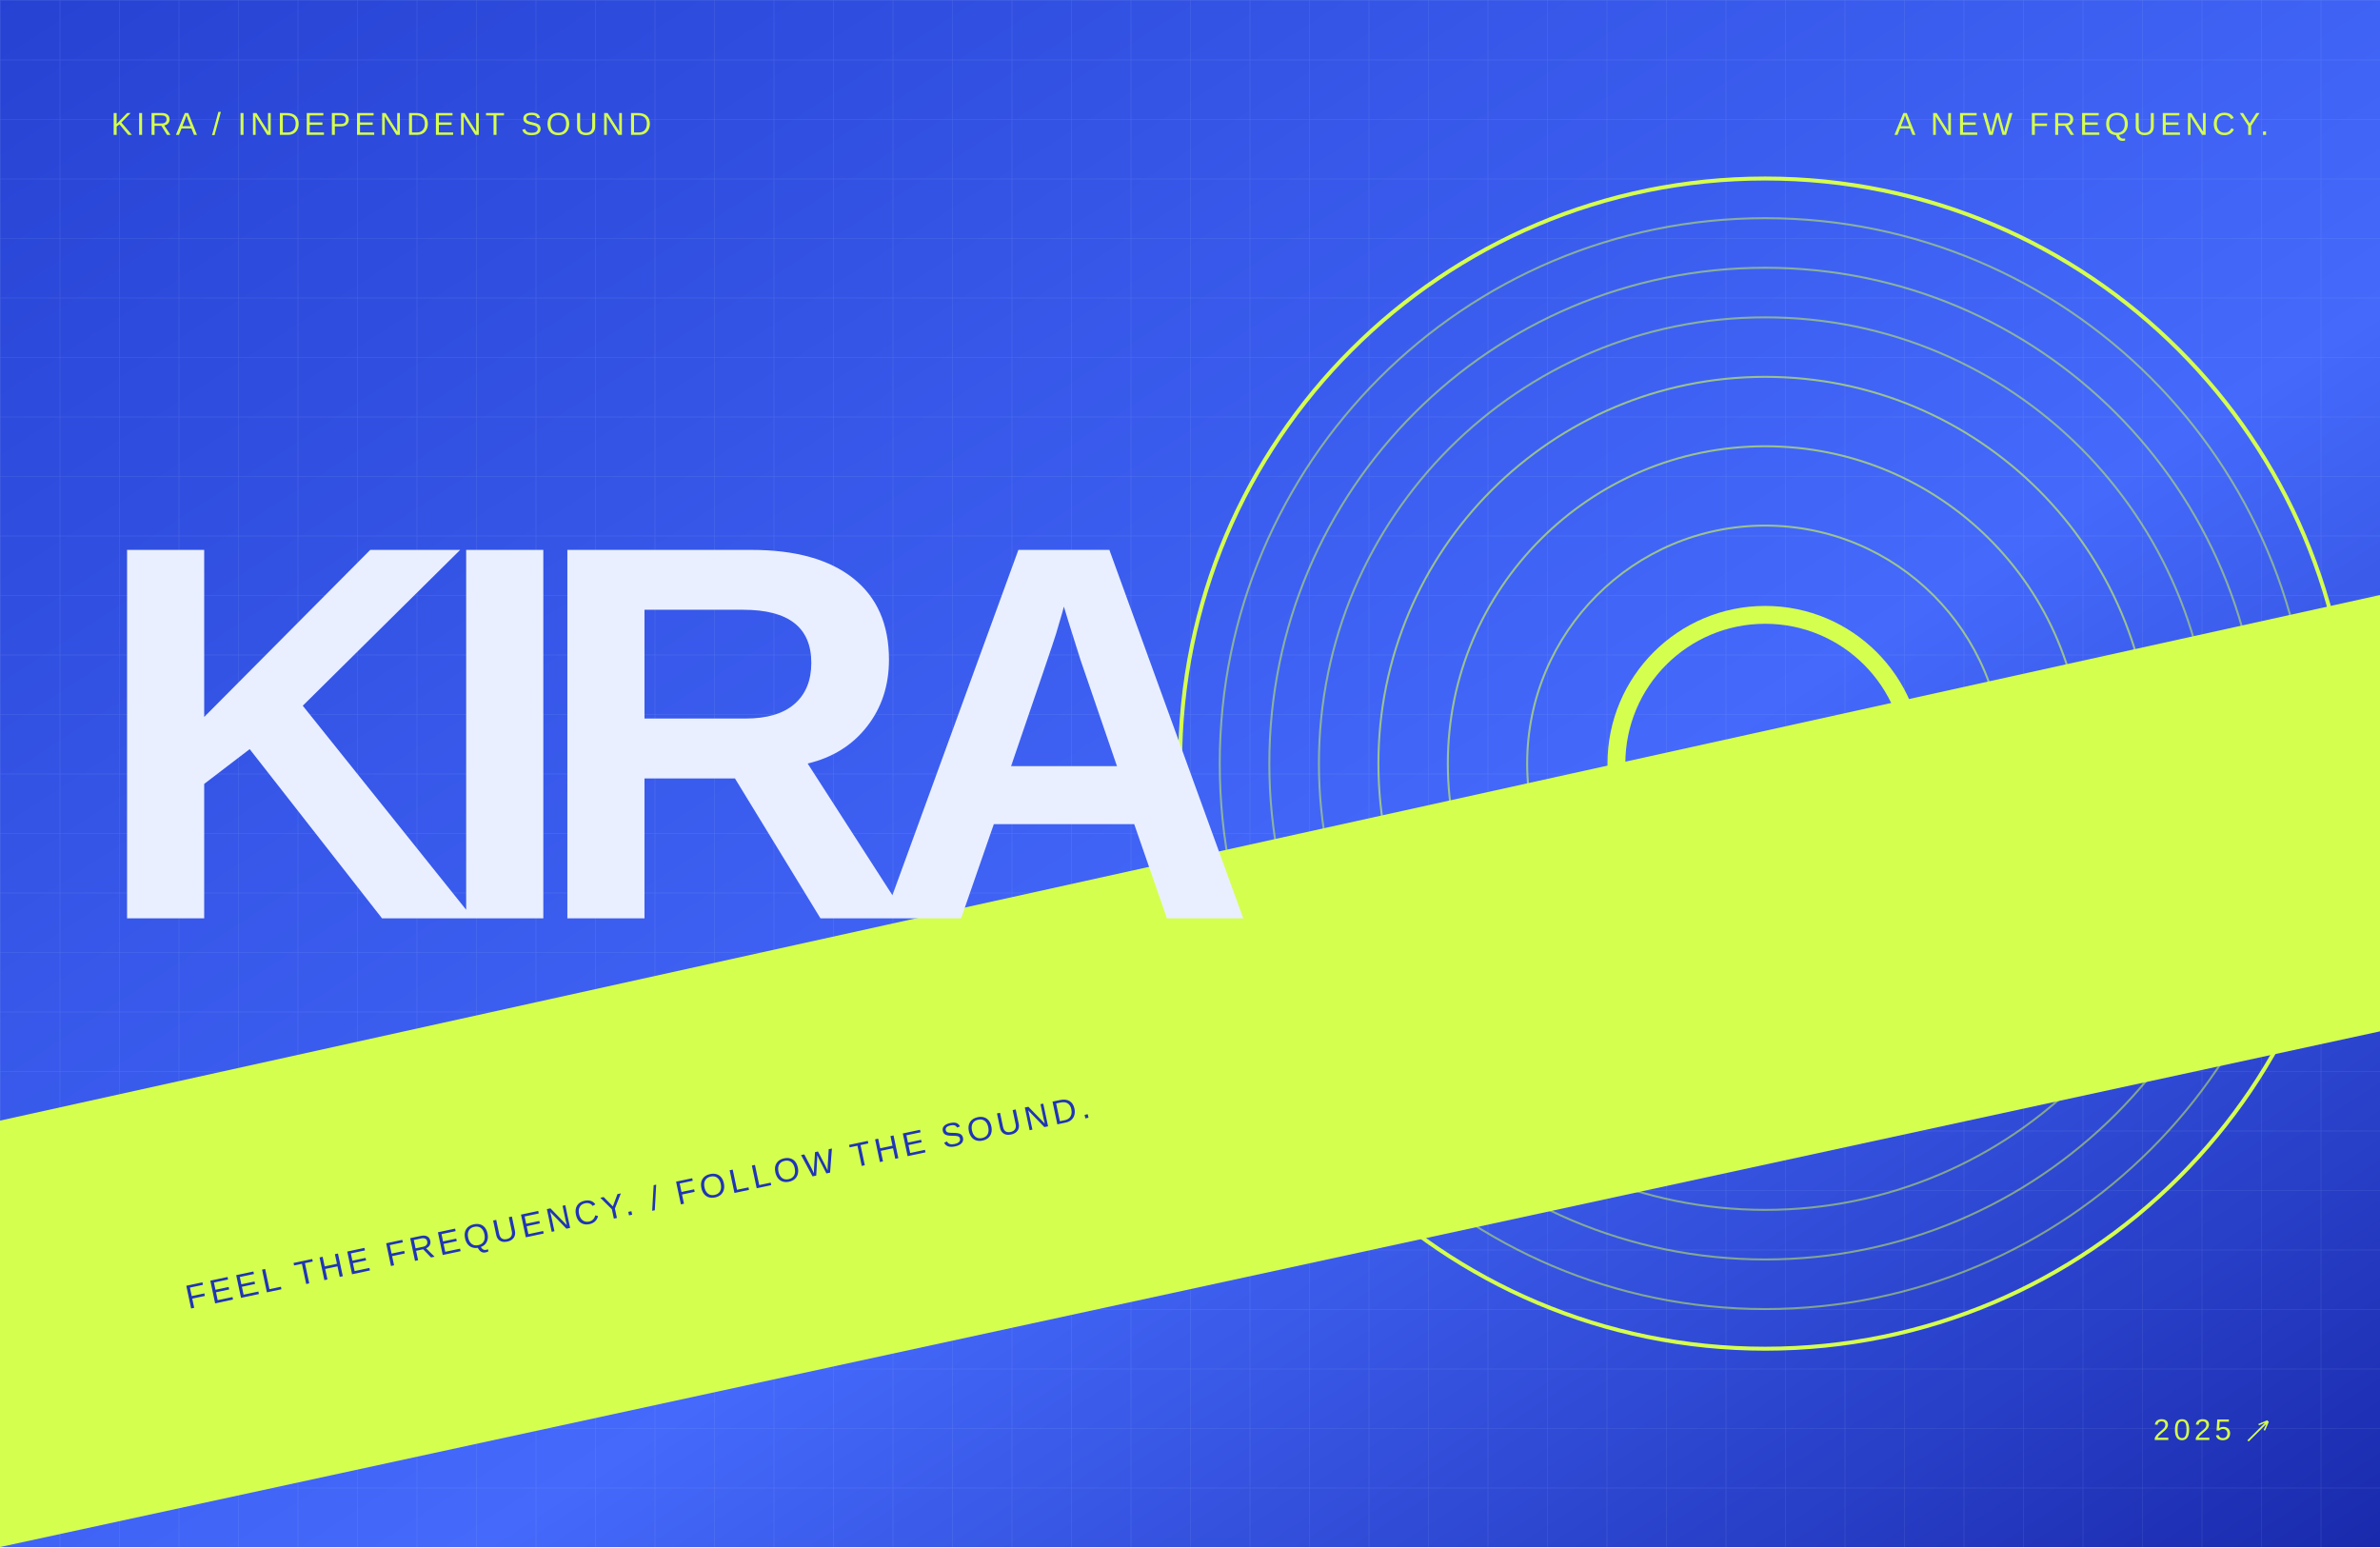
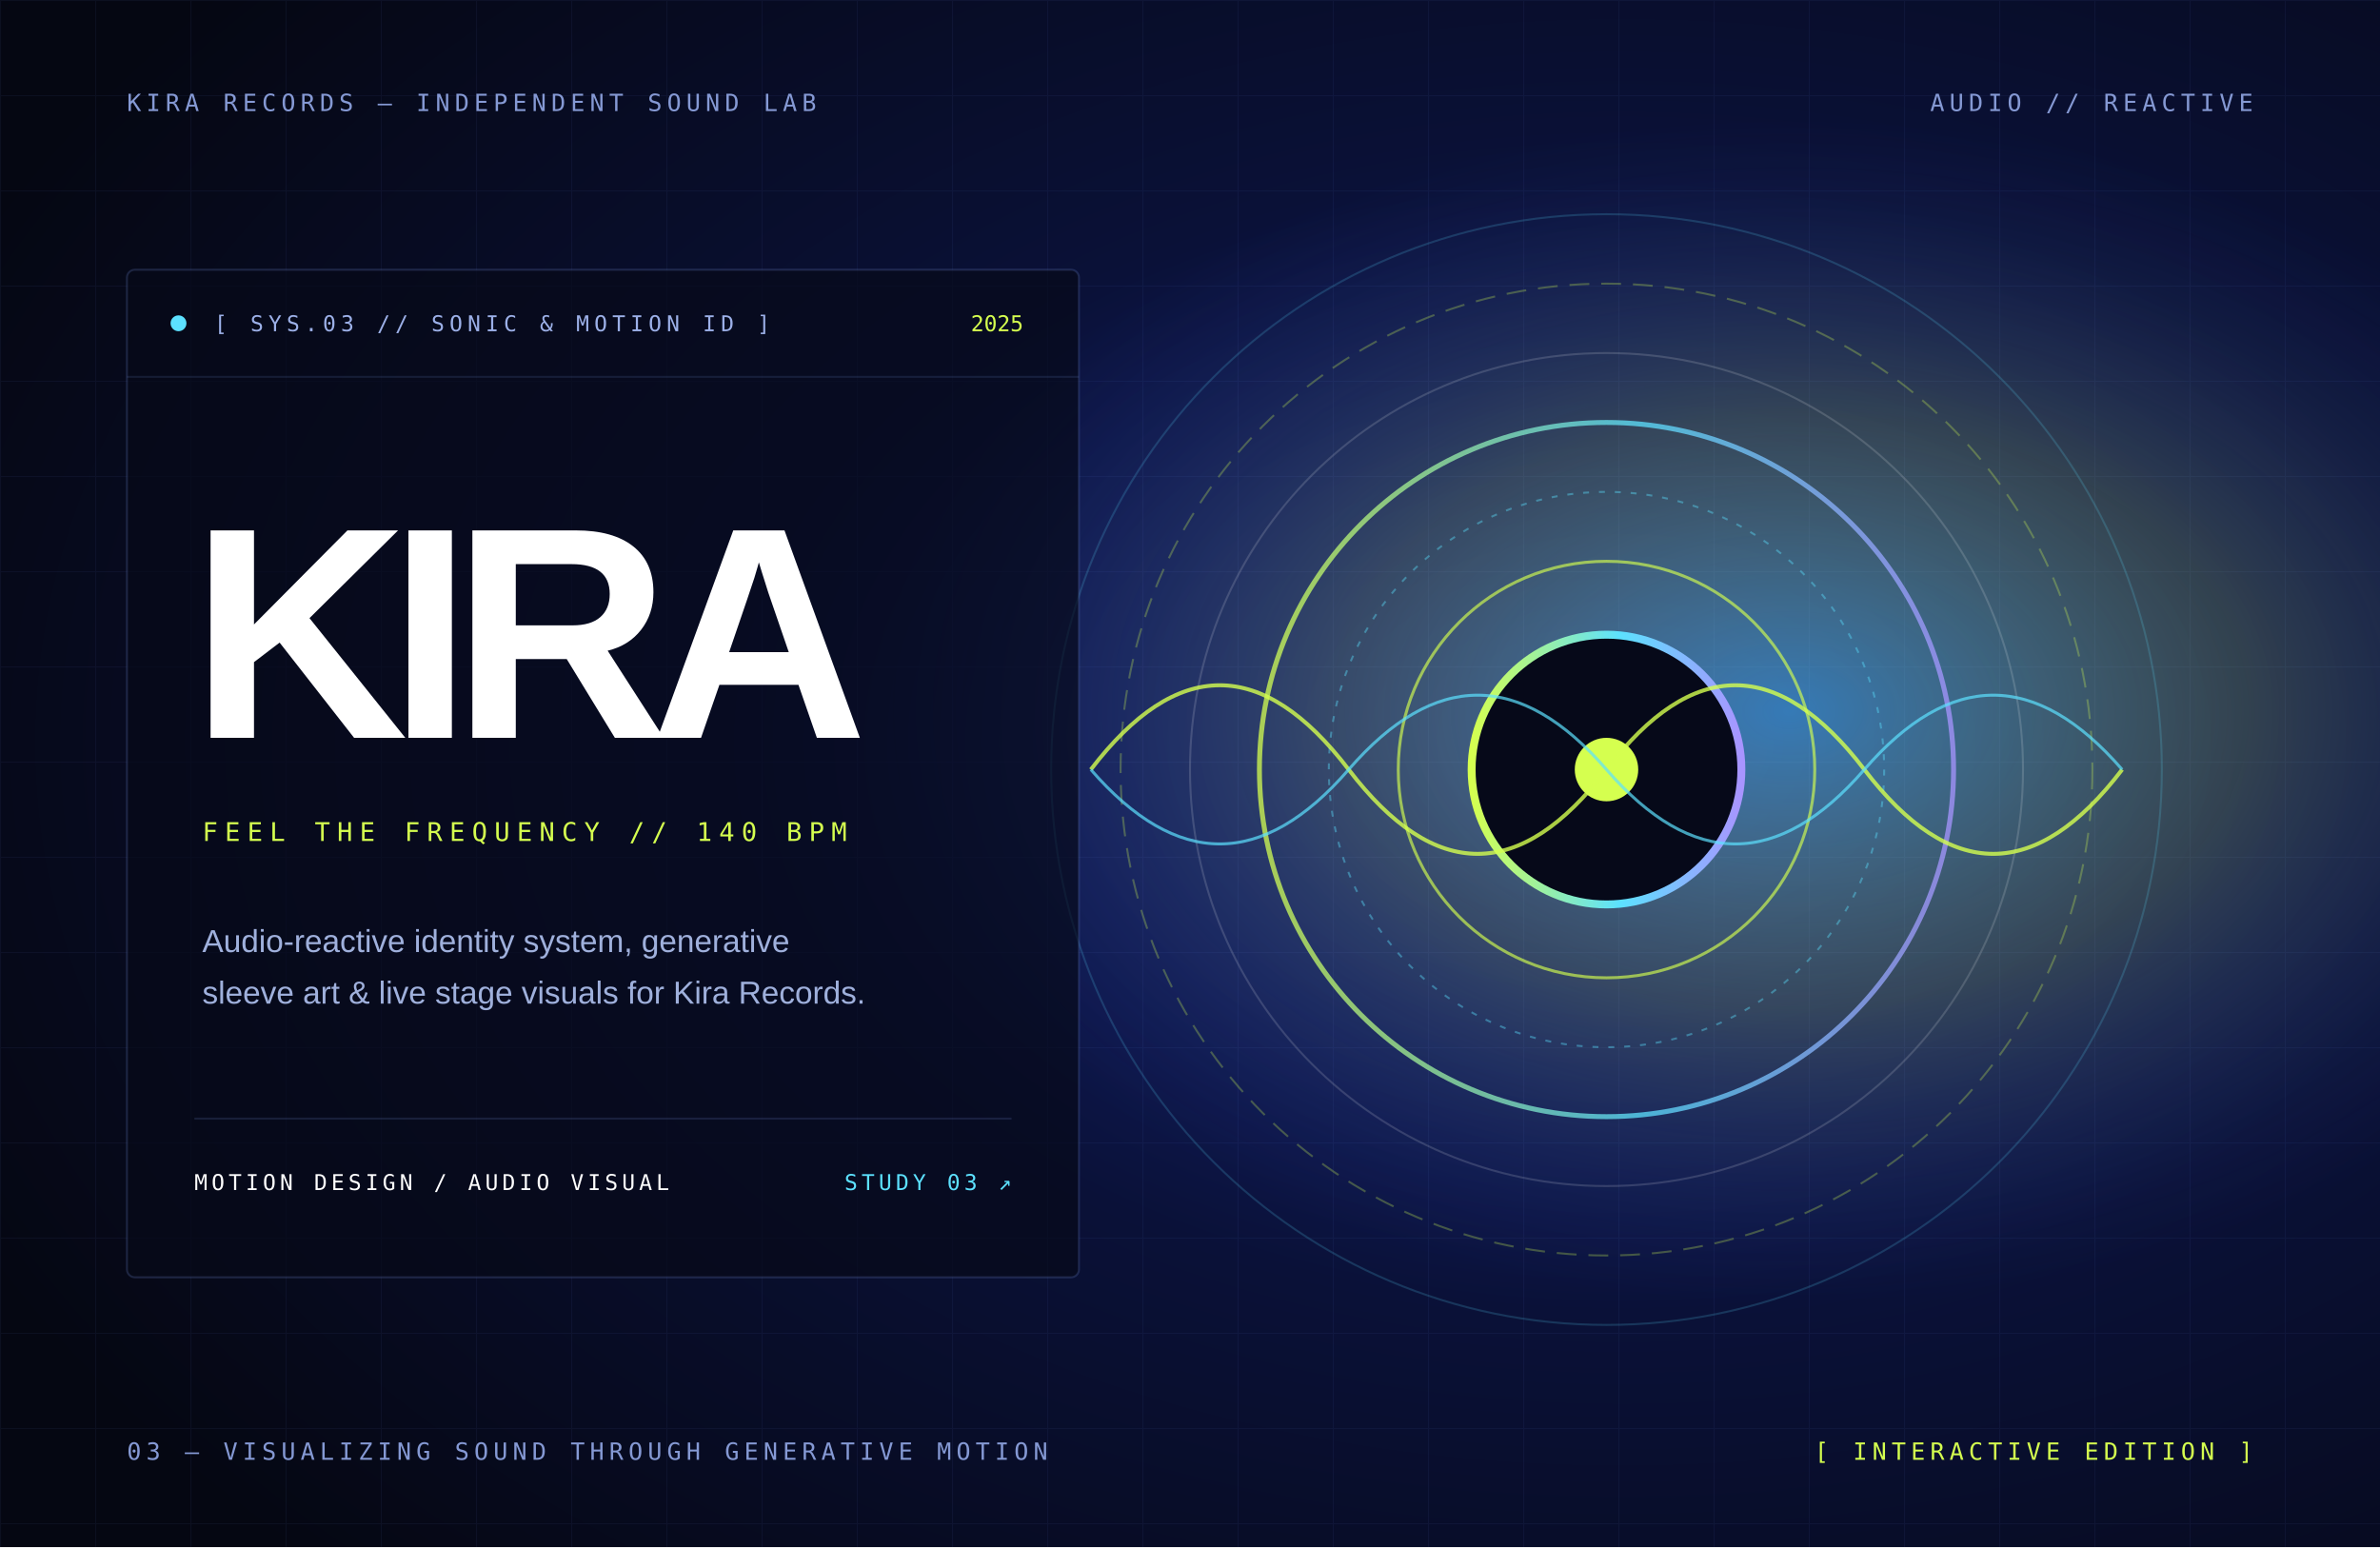
<svg xmlns="http://www.w3.org/2000/svg" width="1200" height="780" viewBox="0 0 1200 780">
  <defs>
-     <linearGradient id="bg" x2="1" y2="1">
-       <stop stop-color="#2642d3" />
-       <stop offset=".6" stop-color="#4469fb" />
-       <stop offset="1" stop-color="#1929ac" />
+     <radialGradient id="k-stage" cx="68%" cy="48%" r="76%">
+       <stop offset="0%" stop-color="#192b8c" />
+       <stop offset="48%" stop-color="#0a1138" />
+       <stop offset="100%" stop-color="#050712" />
+     </radialGradient>
+     <radialGradient id="k-glow" cx="75%" cy="46%" r="38%">
+       <stop offset="0%" stop-color="#5ce1ff" stop-opacity="0.45" />
+       <stop offset="50%" stop-color="#d5ff4f" stop-opacity="0.18" />
+       <stop offset="100%" stop-color="#3156ef" stop-opacity="0" />
+     </radialGradient>
+     <linearGradient id="k-acid" x1="0%" y1="0%" x2="100%" y2="0%">
+       <stop offset="0%" stop-color="#d5ff4f" />
+       <stop offset="55%" stop-color="#5ce1ff" />
+       <stop offset="100%" stop-color="#a894ff" />
    </linearGradient>
-     <pattern id="grid" width="30" height="30" patternUnits="userSpaceOnUse">
-       <path d="M30 0H0v30" fill="none" stroke="#bacbff" stroke-width=".5" opacity=".17" />
+     <pattern id="k-grid" width="48" height="48" patternUnits="userSpaceOnUse">
+       <path d="M 48 0 L 0 0 0 48" fill="none" stroke="#7ea0ff" stroke-opacity="0.06" stroke-width="1" />
    </pattern>
  </defs>
-   <path fill="url(#bg)" d="M0 0h1200v780H0z" />
-   <path fill="url(#grid)" d="M0 0h1200v780H0z" />
-   <g fill="none" stroke="#d5ff4f" transform="translate(890 385)">
-     <circle r="295" stroke-width="2" />
-     <circle r="275" stroke-opacity=".5" />
-     <circle r="250" stroke-opacity=".5" />
-     <circle r="225" stroke-opacity=".5" />
-     <circle r="195" stroke-opacity=".6" />
-     <circle r="160" stroke-opacity=".6" />
-     <circle r="120" stroke-opacity=".6" />
-     <circle r="75" stroke-width="9" />
+   <rect width="1200" height="780" fill="url(#k-stage)" />
+   <rect width="1200" height="780" fill="url(#k-grid)" />
+   <rect width="1200" height="780" fill="url(#k-glow)" />
+   <g transform="translate(810 388)" fill="none">
+     <circle r="280" stroke="#5ce1ff" stroke-opacity="0.18" stroke-width="1" />
+     <circle r="245" stroke="#d5ff4f" stroke-opacity="0.28" stroke-dasharray="10 6" />
+     <circle r="210" stroke="#ffffff" stroke-opacity="0.15" />
+     <circle r="175" stroke="url(#k-acid)" stroke-width="2.5" stroke-opacity="0.75" />
+     <circle r="140" stroke="#5ce1ff" stroke-opacity="0.4" stroke-dasharray="3 5" />
+     <circle r="105" stroke="#d5ff4f" stroke-width="1.5" stroke-opacity="0.65" />
+     <circle r="68" fill="#060919" stroke="url(#k-acid)" stroke-width="4" />
+     <circle r="16" fill="#d5ff4f" />
+     <path d="M-260 0 Q-195 -85 -130 0 T0 0 T130 0 T260 0" stroke="#d5ff4f" stroke-width="2" opacity="0.8" />
+     <path d="M-260 0 Q-195 75 -130 0 T0 0 T130 0 T260 0" stroke="#5ce1ff" stroke-width="1.5" opacity="0.7" />
  </g>
-   <path d="M0 565 1200 300v220L0 780z" fill="#d5ff4f" />
-   <text x="46" y="463" font-family="Arial,sans-serif" font-size="270" font-weight="900" letter-spacing="-24" fill="#e9efff">KIRA</text>
-   <g font-family="Arial" fill="#d5ff4f" font-size="16" letter-spacing="2">
-     <text x="56" y="68">KIRA / INDEPENDENT SOUND</text>
-     <text x="1144" y="68" text-anchor="end">A NEW FREQUENCY.</text>
+   <g transform="translate(64 136)">
+     <rect width="480" height="508" rx="4" fill="#060918" fill-opacity="0.68" stroke="#8aa8ff" stroke-opacity="0.18" />
+     <line x1="0" y1="54" x2="480" y2="54" stroke="#8aa8ff" stroke-opacity="0.12" />
+     <circle cx="26" cy="27" r="4" fill="#5ce1ff" />
+     <text x="44" y="31" fill="#9cb0e8" font-family="monospace" font-size="11" letter-spacing="2.5">[ SYS.03 // SONIC &amp; MOTION ID ]</text>
+     <text x="452" y="31" fill="#d5ff4f" font-family="monospace" font-size="11" text-anchor="end">2025</text>
+     <text x="32" y="236" fill="#ffffff" font-family="Arial, sans-serif" font-size="152" font-weight="900" letter-spacing="-10">KIRA</text>
+     <text x="38" y="288" fill="#d5ff4f" font-family="monospace" font-size="13" letter-spacing="3.5">FEEL THE FREQUENCY // 140 BPM</text>
+     <text x="38" y="344" fill="#9fb0dc" font-family="Arial, sans-serif" font-size="16">Audio-reactive identity system, generative</text>
+     <text x="38" y="370" fill="#9fb0dc" font-family="Arial, sans-serif" font-size="16">sleeve art &amp; live stage visuals for Kira Records.</text>
+     <line x1="34" y1="428" x2="446" y2="428" stroke="#8aa8ff" stroke-opacity="0.14" />
+     <text x="34" y="464" fill="#ffffff" font-family="monospace" font-size="11" letter-spacing="2">MOTION DESIGN / AUDIO VISUAL</text>
+     <text x="446" y="464" fill="#5ce1ff" font-family="monospace" font-size="11" letter-spacing="2" text-anchor="end">STUDY 03 ↗</text>
  </g>
-   <g font-family="Arial" fill="#1e35b6" font-size="17" letter-spacing="2" transform="translate(95 660) rotate(-12)">
-     <text>FEEL THE FREQUENCY. / FOLLOW THE SOUND.</text>
+   <g fill="#8599d4" font-family="monospace" font-size="12" letter-spacing="2.5">
+     <text x="64" y="56">KIRA RECORDS — INDEPENDENT SOUND LAB</text>
+     <text x="1136" y="56" text-anchor="end">AUDIO // REACTIVE</text>
+     <text x="64" y="736">03 — VISUALIZING SOUND THROUGH GENERATIVE MOTION</text>
+     <text x="1136" y="736" fill="#d5ff4f" text-anchor="end">[ INTERACTIVE EDITION ]</text>
  </g>
-   <text x="1144" y="726" text-anchor="end" font-family="Arial" fill="#d5ff4f" font-size="15" letter-spacing="2">2025 ↗</text>
</svg>
